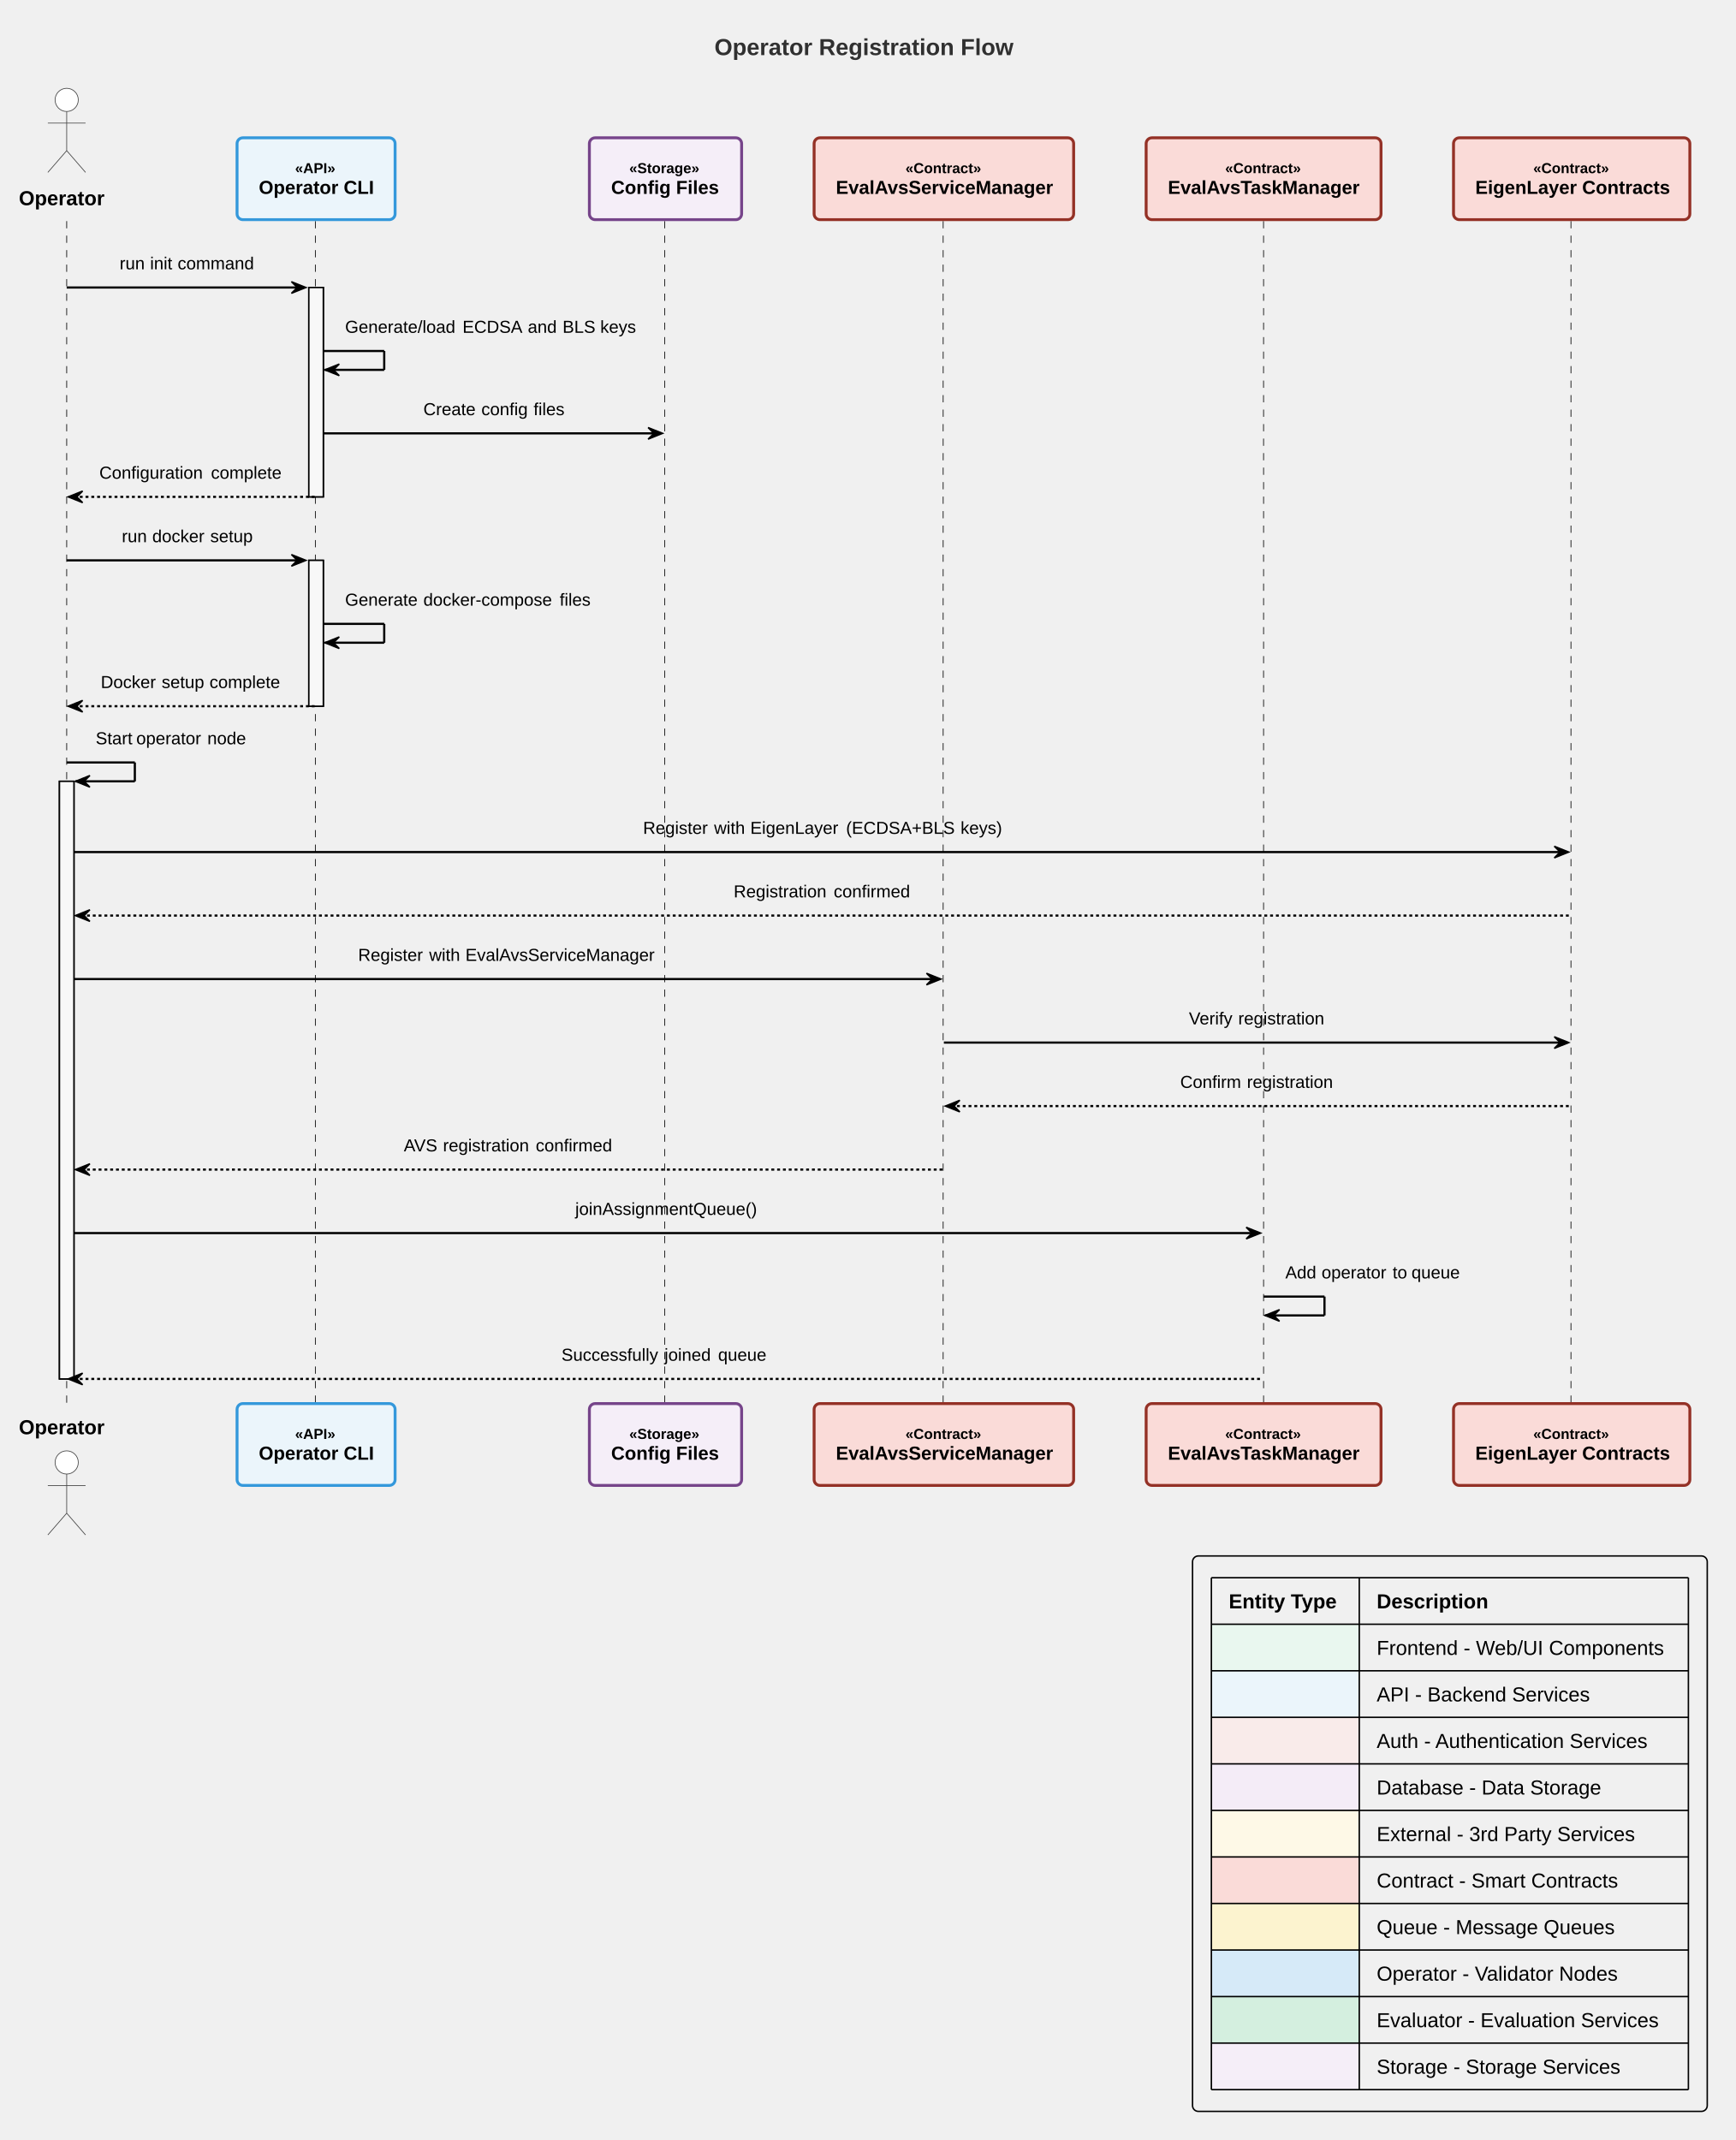
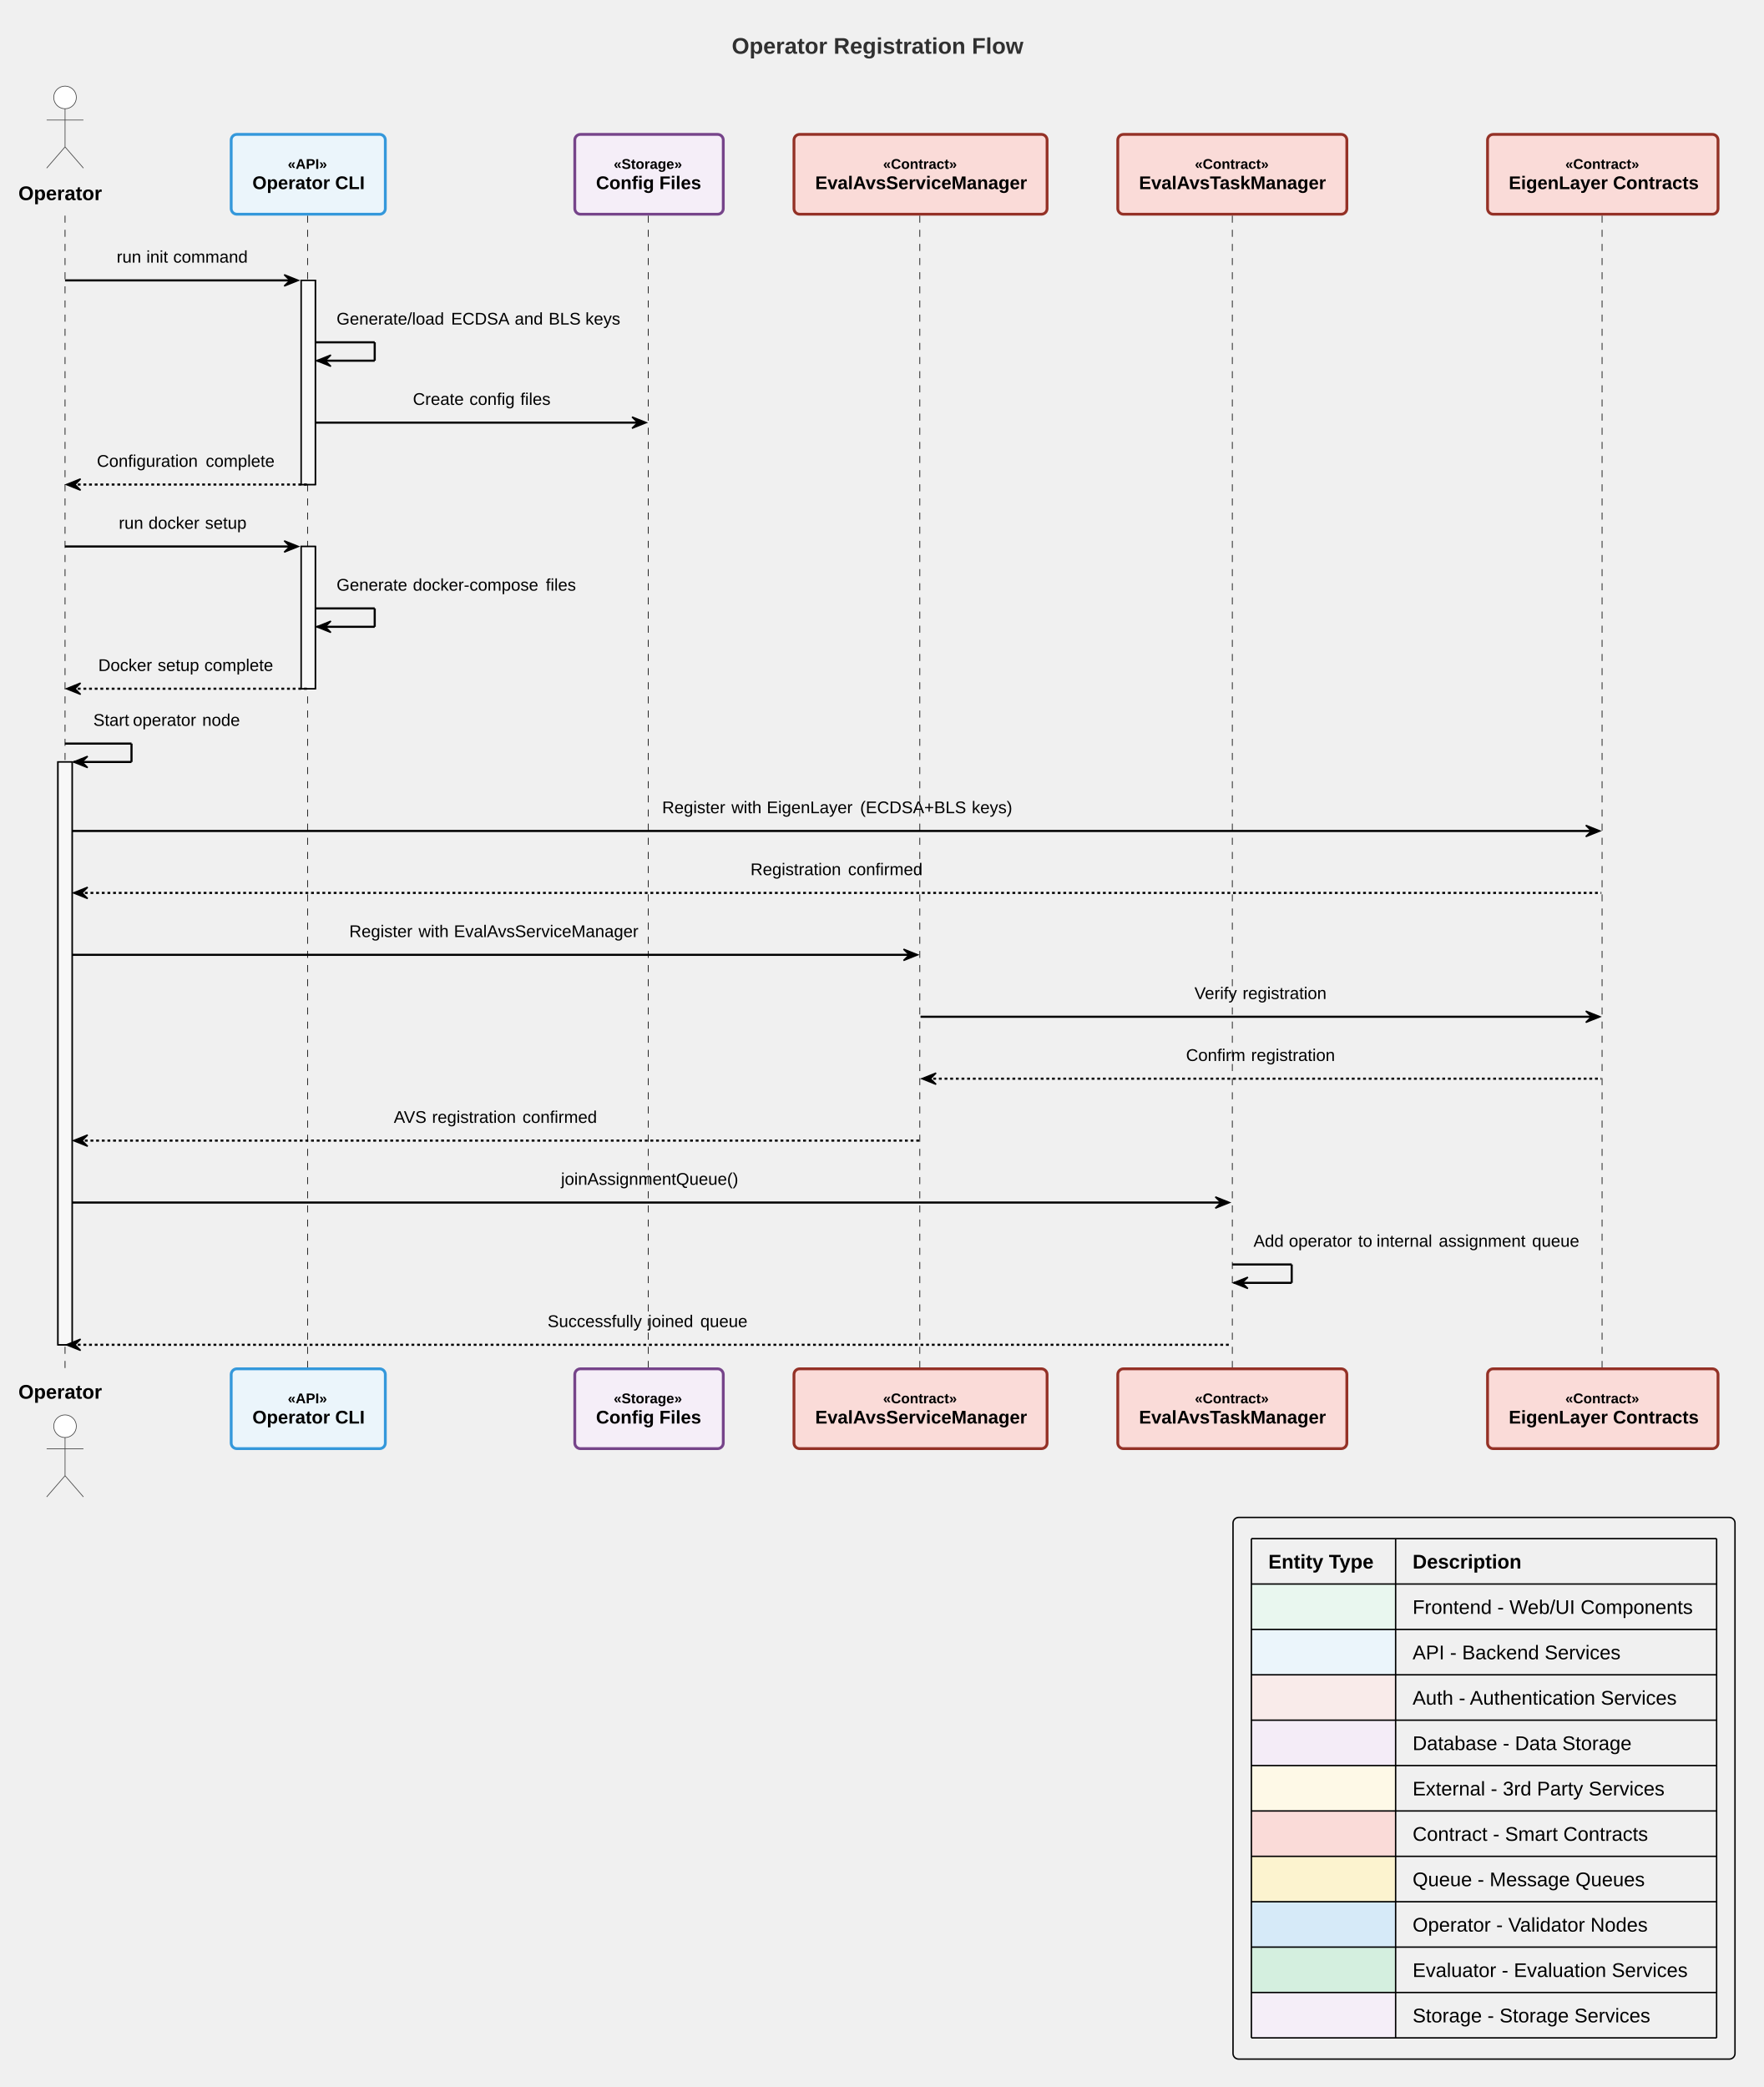
- <svg xmlns="http://www.w3.org/2000/svg" contentStyleType="text/css" height="1476px" preserveAspectRatio="none" style="width:1197px;height:1476px;background:#FFFFFF;" version="1.1" viewBox="0 0 1197 1476" width="1197px" zoomAndPan="magnify">
+ <svg xmlns="http://www.w3.org/2000/svg" contentStyleType="text/css" height="1476px" preserveAspectRatio="none" style="width:1247px;height:1476px;background:#FFFFFF;" version="1.1" viewBox="0 0 1247 1476" width="1247px" zoomAndPan="magnify">
  <defs />
  <g>
-     <text fill="#303030" font-family="Arial" font-size="16" font-weight="bold" lengthAdjust="spacing" textLength="204" x="492.75" y="38.008">Operator Registration Flow</text>
+     <text fill="#303030" font-family="Arial" font-size="16" font-weight="bold" lengthAdjust="spacing" textLength="204" x="517.5" y="38.008">Operator Registration Flow</text>
    <rect fill="#F8F8F8" height="412.19" style="stroke:#000000;stroke-width:1.0;" width="10" x="41" y="538.888" />
    <rect fill="#F8F8F8" height="144.397" style="stroke:#000000;stroke-width:1.0;" width="10" x="213" y="198.296" />
    <rect fill="#F8F8F8" height="100.598" style="stroke:#000000;stroke-width:1.0;" width="10" x="213" y="386.491" />
    <line style="stroke:#000000;stroke-width:0.5;stroke-dasharray:5.0,5.0;" x1="46" x2="46" y1="152.497" y2="969.077" />
    <line style="stroke:#000000;stroke-width:0.5;stroke-dasharray:5.0,5.0;" x1="217.5" x2="217.5" y1="152.497" y2="969.077" />
    <line style="stroke:#000000;stroke-width:0.5;stroke-dasharray:5.0,5.0;" x1="458.5" x2="458.5" y1="152.497" y2="969.077" />
    <line style="stroke:#000000;stroke-width:0.5;stroke-dasharray:5.0,5.0;" x1="650.5" x2="650.5" y1="152.497" y2="969.077" />
    <line style="stroke:#000000;stroke-width:0.5;stroke-dasharray:5.0,5.0;" x1="871.5" x2="871.5" y1="152.497" y2="969.077" />
-     <line style="stroke:#000000;stroke-width:0.5;stroke-dasharray:5.0,5.0;" x1="1083.5" x2="1083.5" y1="152.497" y2="969.077" />
+     <line style="stroke:#000000;stroke-width:0.5;stroke-dasharray:5.0,5.0;" x1="1133" x2="1133" y1="152.497" y2="969.077" />
    <text fill="#000000" font-family="Arial" font-size="14" font-weight="bold" lengthAdjust="spacing" textLength="60" x="13" y="141.53">Operator</text>
    <ellipse cx="46" cy="68.898" fill="#FFFFFF" rx="8" ry="8" style="stroke:#454545;stroke-width:0.5;" />
    <path d="M46,76.898 L46,103.898 M33,84.898 L59,84.898 M46,103.898 L33,118.898 M46,103.898 L59,118.898 " fill="none" style="stroke:#454545;stroke-width:0.5;" />
    <text fill="#000000" font-family="Arial" font-size="14" font-weight="bold" lengthAdjust="spacing" textLength="60" x="13" y="989.209">Operator</text>
    <ellipse cx="46" cy="1008.676" fill="#FFFFFF" rx="8" ry="8" style="stroke:#454545;stroke-width:0.5;" />
    <path d="M46,1016.676 L46,1043.676 M33,1024.676 L59,1024.676 M46,1043.676 L33,1058.676 M46,1043.676 L59,1058.676 " fill="none" style="stroke:#454545;stroke-width:0.5;" />
    <rect fill="#EBF5FB" height="56.448" rx="4" ry="4" style="stroke:#3498DB;stroke-width:2.0;" width="109" x="163.5" y="95.049" />
    <text fill="#000000" font-family="Arial" font-size="10" font-weight="bold" lengthAdjust="spacing" textLength="29" x="203.5" y="119.429">«API»</text>
    <text fill="#000000" font-family="Arial" font-size="13" font-weight="bold" lengthAdjust="spacing" textLength="79" x="178.5" y="133.742">Operator CLI</text>
    <rect fill="#EBF5FB" height="56.448" rx="4" ry="4" style="stroke:#3498DB;stroke-width:2.0;" width="109" x="163.5" y="968.077" />
    <text fill="#000000" font-family="Arial" font-size="10" font-weight="bold" lengthAdjust="spacing" textLength="29" x="203.5" y="992.457">«API»</text>
    <text fill="#000000" font-family="Arial" font-size="13" font-weight="bold" lengthAdjust="spacing" textLength="79" x="178.5" y="1006.77">Operator CLI</text>
    <rect fill="#F5EEF8" height="56.448" rx="4" ry="4" style="stroke:#76448A;stroke-width:2.0;" width="105" x="406.5" y="95.049" />
    <text fill="#000000" font-family="Arial" font-size="10" font-weight="bold" lengthAdjust="spacing" textLength="50" x="434" y="119.429">«Storage»</text>
    <text fill="#000000" font-family="Arial" font-size="13" font-weight="bold" lengthAdjust="spacing" textLength="75" x="421.5" y="133.742">Config Files</text>
    <rect fill="#F5EEF8" height="56.448" rx="4" ry="4" style="stroke:#76448A;stroke-width:2.0;" width="105" x="406.5" y="968.077" />
    <text fill="#000000" font-family="Arial" font-size="10" font-weight="bold" lengthAdjust="spacing" textLength="50" x="434" y="992.457">«Storage»</text>
    <text fill="#000000" font-family="Arial" font-size="13" font-weight="bold" lengthAdjust="spacing" textLength="75" x="421.5" y="1006.77">Config Files</text>
    <rect fill="#FADBD8" height="56.448" rx="4" ry="4" style="stroke:#943126;stroke-width:2.0;" width="179" x="561.5" y="95.049" />
    <text fill="#000000" font-family="Arial" font-size="10" font-weight="bold" lengthAdjust="spacing" textLength="53" x="624.5" y="119.429">«Contract»</text>
    <text fill="#000000" font-family="Arial" font-size="13" font-weight="bold" lengthAdjust="spacing" textLength="149" x="576.5" y="133.742">EvalAvsServiceManager</text>
    <rect fill="#FADBD8" height="56.448" rx="4" ry="4" style="stroke:#943126;stroke-width:2.0;" width="179" x="561.5" y="968.077" />
    <text fill="#000000" font-family="Arial" font-size="10" font-weight="bold" lengthAdjust="spacing" textLength="53" x="624.5" y="992.457">«Contract»</text>
    <text fill="#000000" font-family="Arial" font-size="13" font-weight="bold" lengthAdjust="spacing" textLength="149" x="576.5" y="1006.77">EvalAvsServiceManager</text>
    <rect fill="#FADBD8" height="56.448" rx="4" ry="4" style="stroke:#943126;stroke-width:2.0;" width="162" x="790.5" y="95.049" />
    <text fill="#000000" font-family="Arial" font-size="10" font-weight="bold" lengthAdjust="spacing" textLength="53" x="845" y="119.429">«Contract»</text>
    <text fill="#000000" font-family="Arial" font-size="13" font-weight="bold" lengthAdjust="spacing" textLength="132" x="805.5" y="133.742">EvalAvsTaskManager</text>
    <rect fill="#FADBD8" height="56.448" rx="4" ry="4" style="stroke:#943126;stroke-width:2.0;" width="162" x="790.5" y="968.077" />
    <text fill="#000000" font-family="Arial" font-size="10" font-weight="bold" lengthAdjust="spacing" textLength="53" x="845" y="992.457">«Contract»</text>
    <text fill="#000000" font-family="Arial" font-size="13" font-weight="bold" lengthAdjust="spacing" textLength="132" x="805.5" y="1006.77">EvalAvsTaskManager</text>
-     <rect fill="#FADBD8" height="56.448" rx="4" ry="4" style="stroke:#943126;stroke-width:2.0;" width="163" x="1002.5" y="95.049" />
-     <text fill="#000000" font-family="Arial" font-size="10" font-weight="bold" lengthAdjust="spacing" textLength="53" x="1057.5" y="119.429">«Contract»</text>
-     <text fill="#000000" font-family="Arial" font-size="13" font-weight="bold" lengthAdjust="spacing" textLength="133" x="1017.5" y="133.742">EigenLayer Contracts</text>
-     <rect fill="#FADBD8" height="56.448" rx="4" ry="4" style="stroke:#943126;stroke-width:2.0;" width="163" x="1002.5" y="968.077" />
-     <text fill="#000000" font-family="Arial" font-size="10" font-weight="bold" lengthAdjust="spacing" textLength="53" x="1057.5" y="992.457">«Contract»</text>
-     <text fill="#000000" font-family="Arial" font-size="13" font-weight="bold" lengthAdjust="spacing" textLength="133" x="1017.5" y="1006.77">EigenLayer Contracts</text>
+     <rect fill="#FADBD8" height="56.448" rx="4" ry="4" style="stroke:#943126;stroke-width:2.0;" width="163" x="1052" y="95.049" />
+     <text fill="#000000" font-family="Arial" font-size="10" font-weight="bold" lengthAdjust="spacing" textLength="53" x="1107" y="119.429">«Contract»</text>
+     <text fill="#000000" font-family="Arial" font-size="13" font-weight="bold" lengthAdjust="spacing" textLength="133" x="1067" y="133.742">EigenLayer Contracts</text>
+     <rect fill="#FADBD8" height="56.448" rx="4" ry="4" style="stroke:#943126;stroke-width:2.0;" width="163" x="1052" y="968.077" />
+     <text fill="#000000" font-family="Arial" font-size="10" font-weight="bold" lengthAdjust="spacing" textLength="53" x="1107" y="992.457">«Contract»</text>
+     <text fill="#000000" font-family="Arial" font-size="13" font-weight="bold" lengthAdjust="spacing" textLength="133" x="1067" y="1006.77">EigenLayer Contracts</text>
    <rect fill="#F8F8F8" height="412.19" style="stroke:#000000;stroke-width:1.0;" width="10" x="41" y="538.888" />
    <rect fill="#F8F8F8" height="144.397" style="stroke:#000000;stroke-width:1.0;" width="10" x="213" y="198.296" />
    <rect fill="#F8F8F8" height="100.598" style="stroke:#000000;stroke-width:1.0;" width="10" x="213" y="386.491" />
    <polygon fill="#000000" points="201,194.296,211,198.296,201,202.296,205,198.296" style="stroke:#000000;stroke-width:1.0;" />
    <line style="stroke:#000000;stroke-width:1.5;" x1="46" x2="207" y1="198.296" y2="198.296" />
    <text fill="#000000" font-family="Arial" font-size="12" lengthAdjust="spacing" textLength="18" x="82.5" y="185.753">run</text>
    <text fill="#000000" font-family="Arial" font-size="12" lengthAdjust="spacing" textLength="3" x="100.5" y="185.753"> </text>
    <text fill="#000000" font-family="Arial" font-size="12" lengthAdjust="spacing" textLength="16" x="103.5" y="185.753">init</text>
    <text fill="#000000" font-family="Arial" font-size="12" lengthAdjust="spacing" textLength="3" x="119.5" y="185.753"> </text>
    <text fill="#000000" font-family="Arial" font-size="12" lengthAdjust="spacing" textLength="54" x="122.5" y="185.753">command</text>
    <line style="stroke:#000000;stroke-width:1.5;" x1="223" x2="265" y1="242.095" y2="242.095" />
    <line style="stroke:#000000;stroke-width:1.5;" x1="265" x2="265" y1="242.095" y2="255.095" />
    <line style="stroke:#000000;stroke-width:1.5;" x1="224" x2="265" y1="255.095" y2="255.095" />
    <polygon fill="#000000" points="234,251.095,224,255.095,234,259.095,230,255.095" style="stroke:#000000;stroke-width:1.0;" />
    <text fill="#000000" font-family="Arial" font-size="12" lengthAdjust="spacing" textLength="78" x="238" y="229.552">Generate/load</text>
    <text fill="#000000" font-family="Arial" font-size="12" lengthAdjust="spacing" textLength="3" x="316" y="229.552"> </text>
    <text fill="#000000" font-family="Arial" font-size="12" lengthAdjust="spacing" textLength="42" x="319" y="229.552">ECDSA</text>
    <text fill="#000000" font-family="Arial" font-size="12" lengthAdjust="spacing" textLength="3" x="361" y="229.552"> </text>
    <text fill="#000000" font-family="Arial" font-size="12" lengthAdjust="spacing" textLength="21" x="364" y="229.552">and</text>
    <text fill="#000000" font-family="Arial" font-size="12" lengthAdjust="spacing" textLength="3" x="385" y="229.552"> </text>
    <text fill="#000000" font-family="Arial" font-size="12" lengthAdjust="spacing" textLength="23" x="388" y="229.552">BLS</text>
    <text fill="#000000" font-family="Arial" font-size="12" lengthAdjust="spacing" textLength="3" x="411" y="229.552"> </text>
    <text fill="#000000" font-family="Arial" font-size="12" lengthAdjust="spacing" textLength="25" x="414" y="229.552">keys</text>
    <polygon fill="#000000" points="447,294.894,457,298.894,447,302.894,451,298.894" style="stroke:#000000;stroke-width:1.0;" />
    <line style="stroke:#000000;stroke-width:1.5;" x1="223" x2="453" y1="298.894" y2="298.894" />
    <text fill="#000000" font-family="Arial" font-size="12" lengthAdjust="spacing" textLength="37" x="292" y="286.351">Create</text>
    <text fill="#000000" font-family="Arial" font-size="12" lengthAdjust="spacing" textLength="3" x="329" y="286.351"> </text>
    <text fill="#000000" font-family="Arial" font-size="12" lengthAdjust="spacing" textLength="33" x="332" y="286.351">config</text>
    <text fill="#000000" font-family="Arial" font-size="12" lengthAdjust="spacing" textLength="3" x="365" y="286.351"> </text>
    <text fill="#000000" font-family="Arial" font-size="12" lengthAdjust="spacing" textLength="22" x="368" y="286.351">files</text>
    <polygon fill="#000000" points="57,338.692,47,342.692,57,346.692,53,342.692" style="stroke:#000000;stroke-width:1.0;" />
    <line style="stroke:#000000;stroke-width:1.5;stroke-dasharray:2.0,2.0;" x1="51" x2="217" y1="342.692" y2="342.692" />
    <text fill="#000000" font-family="Arial" font-size="12" lengthAdjust="spacing" textLength="74" x="68.5" y="330.149">Configuration</text>
    <text fill="#000000" font-family="Arial" font-size="12" lengthAdjust="spacing" textLength="3" x="142.5" y="330.149"> </text>
    <text fill="#000000" font-family="Arial" font-size="12" lengthAdjust="spacing" textLength="50" x="145.5" y="330.149">complete</text>
    <polygon fill="#000000" points="201,382.491,211,386.491,201,390.491,205,386.491" style="stroke:#000000;stroke-width:1.0;" />
    <line style="stroke:#000000;stroke-width:1.5;" x1="46" x2="207" y1="386.491" y2="386.491" />
    <text fill="#000000" font-family="Arial" font-size="12" lengthAdjust="spacing" textLength="18" x="84" y="373.948">run</text>
    <text fill="#000000" font-family="Arial" font-size="12" lengthAdjust="spacing" textLength="3" x="102" y="373.948"> </text>
    <text fill="#000000" font-family="Arial" font-size="12" lengthAdjust="spacing" textLength="37" x="105" y="373.948">docker</text>
    <text fill="#000000" font-family="Arial" font-size="12" lengthAdjust="spacing" textLength="3" x="142" y="373.948"> </text>
    <text fill="#000000" font-family="Arial" font-size="12" lengthAdjust="spacing" textLength="30" x="145" y="373.948">setup</text>
    <line style="stroke:#000000;stroke-width:1.5;" x1="223" x2="265" y1="430.29" y2="430.29" />
    <line style="stroke:#000000;stroke-width:1.5;" x1="265" x2="265" y1="430.29" y2="443.29" />
    <line style="stroke:#000000;stroke-width:1.5;" x1="224" x2="265" y1="443.29" y2="443.29" />
    <polygon fill="#000000" points="234,439.29,224,443.29,234,447.29,230,443.29" style="stroke:#000000;stroke-width:1.0;" />
    <text fill="#000000" font-family="Arial" font-size="12" lengthAdjust="spacing" textLength="51" x="238" y="417.747">Generate</text>
    <text fill="#000000" font-family="Arial" font-size="12" lengthAdjust="spacing" textLength="3" x="289" y="417.747"> </text>
    <text fill="#000000" font-family="Arial" font-size="12" lengthAdjust="spacing" textLength="91" x="292" y="417.747">docker-compose</text>
    <text fill="#000000" font-family="Arial" font-size="12" lengthAdjust="spacing" textLength="3" x="383" y="417.747"> </text>
    <text fill="#000000" font-family="Arial" font-size="12" lengthAdjust="spacing" textLength="22" x="386" y="417.747">files</text>
    <polygon fill="#000000" points="57,483.089,47,487.089,57,491.089,53,487.089" style="stroke:#000000;stroke-width:1.0;" />
    <line style="stroke:#000000;stroke-width:1.5;stroke-dasharray:2.0,2.0;" x1="51" x2="217" y1="487.089" y2="487.089" />
    <text fill="#000000" font-family="Arial" font-size="12" lengthAdjust="spacing" textLength="39" x="69.5" y="474.546">Docker</text>
    <text fill="#000000" font-family="Arial" font-size="12" lengthAdjust="spacing" textLength="3" x="108.5" y="474.546"> </text>
    <text fill="#000000" font-family="Arial" font-size="12" lengthAdjust="spacing" textLength="30" x="111.5" y="474.546">setup</text>
    <text fill="#000000" font-family="Arial" font-size="12" lengthAdjust="spacing" textLength="3" x="141.5" y="474.546"> </text>
    <text fill="#000000" font-family="Arial" font-size="12" lengthAdjust="spacing" textLength="50" x="144.5" y="474.546">complete</text>
    <line style="stroke:#000000;stroke-width:1.5;" x1="46" x2="93" y1="525.888" y2="525.888" />
    <line style="stroke:#000000;stroke-width:1.5;" x1="93" x2="93" y1="525.888" y2="538.888" />
    <line style="stroke:#000000;stroke-width:1.5;" x1="52" x2="93" y1="538.888" y2="538.888" />
    <polygon fill="#000000" points="62,534.888,52,538.888,62,542.888,58,538.888" style="stroke:#000000;stroke-width:1.0;" />
    <text fill="#000000" font-family="Arial" font-size="12" lengthAdjust="spacing" textLength="25" x="66" y="513.345">Start</text>
    <text fill="#000000" font-family="Arial" font-size="12" lengthAdjust="spacing" textLength="3" x="91" y="513.345"> </text>
    <text fill="#000000" font-family="Arial" font-size="12" lengthAdjust="spacing" textLength="46" x="94" y="513.345">operator</text>
    <text fill="#000000" font-family="Arial" font-size="12" lengthAdjust="spacing" textLength="3" x="140" y="513.345"> </text>
    <text fill="#000000" font-family="Arial" font-size="12" lengthAdjust="spacing" textLength="28" x="143" y="513.345">node</text>
-     <polygon fill="#000000" points="1072,583.687,1082,587.687,1072,591.687,1076,587.687" style="stroke:#000000;stroke-width:1.0;" />
-     <line style="stroke:#000000;stroke-width:1.5;" x1="51" x2="1078" y1="587.687" y2="587.687" />
-     <text fill="#000000" font-family="Arial" font-size="12" lengthAdjust="spacing" textLength="46" x="443.5" y="575.144">Register</text>
-     <text fill="#000000" font-family="Arial" font-size="12" lengthAdjust="spacing" textLength="3" x="489.5" y="575.144"> </text>
-     <text fill="#000000" font-family="Arial" font-size="12" lengthAdjust="spacing" textLength="22" x="492.5" y="575.144">with</text>
-     <text fill="#000000" font-family="Arial" font-size="12" lengthAdjust="spacing" textLength="3" x="514.5" y="575.144"> </text>
-     <text fill="#000000" font-family="Arial" font-size="12" lengthAdjust="spacing" textLength="63" x="517.5" y="575.144">EigenLayer</text>
-     <text fill="#000000" font-family="Arial" font-size="12" lengthAdjust="spacing" textLength="3" x="580.5" y="575.144"> </text>
-     <text fill="#000000" font-family="Arial" font-size="12" lengthAdjust="spacing" textLength="76" x="583.5" y="575.144">(ECDSA+BLS</text>
-     <text fill="#000000" font-family="Arial" font-size="12" lengthAdjust="spacing" textLength="3" x="659.5" y="575.144"> </text>
-     <text fill="#000000" font-family="Arial" font-size="12" lengthAdjust="spacing" textLength="29" x="662.5" y="575.144">keys)</text>
+     <polygon fill="#000000" points="1121.5,583.687,1131.5,587.687,1121.5,591.687,1125.5,587.687" style="stroke:#000000;stroke-width:1.0;" />
+     <line style="stroke:#000000;stroke-width:1.5;" x1="51" x2="1127.5" y1="587.687" y2="587.687" />
+     <text fill="#000000" font-family="Arial" font-size="12" lengthAdjust="spacing" textLength="46" x="468.25" y="575.144">Register</text>
+     <text fill="#000000" font-family="Arial" font-size="12" lengthAdjust="spacing" textLength="3" x="514.25" y="575.144"> </text>
+     <text fill="#000000" font-family="Arial" font-size="12" lengthAdjust="spacing" textLength="22" x="517.25" y="575.144">with</text>
+     <text fill="#000000" font-family="Arial" font-size="12" lengthAdjust="spacing" textLength="3" x="539.25" y="575.144"> </text>
+     <text fill="#000000" font-family="Arial" font-size="12" lengthAdjust="spacing" textLength="63" x="542.25" y="575.144">EigenLayer</text>
+     <text fill="#000000" font-family="Arial" font-size="12" lengthAdjust="spacing" textLength="3" x="605.25" y="575.144"> </text>
+     <text fill="#000000" font-family="Arial" font-size="12" lengthAdjust="spacing" textLength="76" x="608.25" y="575.144">(ECDSA+BLS</text>
+     <text fill="#000000" font-family="Arial" font-size="12" lengthAdjust="spacing" textLength="3" x="684.25" y="575.144"> </text>
+     <text fill="#000000" font-family="Arial" font-size="12" lengthAdjust="spacing" textLength="29" x="687.25" y="575.144">keys)</text>
    <polygon fill="#000000" points="62,627.485,52,631.485,62,635.485,58,631.485" style="stroke:#000000;stroke-width:1.0;" />
-     <line style="stroke:#000000;stroke-width:1.5;stroke-dasharray:2.0,2.0;" x1="56" x2="1083" y1="631.485" y2="631.485" />
-     <text fill="#000000" font-family="Arial" font-size="12" lengthAdjust="spacing" textLength="66" x="506" y="618.942">Registration</text>
-     <text fill="#000000" font-family="Arial" font-size="12" lengthAdjust="spacing" textLength="3" x="572" y="618.942"> </text>
-     <text fill="#000000" font-family="Arial" font-size="12" lengthAdjust="spacing" textLength="54" x="575" y="618.942">confirmed</text>
+     <line style="stroke:#000000;stroke-width:1.5;stroke-dasharray:2.0,2.0;" x1="56" x2="1132.5" y1="631.485" y2="631.485" />
+     <text fill="#000000" font-family="Arial" font-size="12" lengthAdjust="spacing" textLength="66" x="530.75" y="618.942">Registration</text>
+     <text fill="#000000" font-family="Arial" font-size="12" lengthAdjust="spacing" textLength="3" x="596.75" y="618.942"> </text>
+     <text fill="#000000" font-family="Arial" font-size="12" lengthAdjust="spacing" textLength="54" x="599.75" y="618.942">confirmed</text>
    <polygon fill="#000000" points="639,671.284,649,675.284,639,679.284,643,675.284" style="stroke:#000000;stroke-width:1.0;" />
    <line style="stroke:#000000;stroke-width:1.5;" x1="51" x2="645" y1="675.284" y2="675.284" />
    <text fill="#000000" font-family="Arial" font-size="12" lengthAdjust="spacing" textLength="46" x="247" y="662.741">Register</text>
    <text fill="#000000" font-family="Arial" font-size="12" lengthAdjust="spacing" textLength="3" x="293" y="662.741"> </text>
    <text fill="#000000" font-family="Arial" font-size="12" lengthAdjust="spacing" textLength="22" x="296" y="662.741">with</text>
    <text fill="#000000" font-family="Arial" font-size="12" lengthAdjust="spacing" textLength="3" x="318" y="662.741"> </text>
    <text fill="#000000" font-family="Arial" font-size="12" lengthAdjust="spacing" textLength="134" x="321" y="662.741">EvalAvsServiceManager</text>
-     <polygon fill="#000000" points="1072,715.083,1082,719.083,1072,723.083,1076,719.083" style="stroke:#000000;stroke-width:1.0;" />
-     <line style="stroke:#000000;stroke-width:1.5;" x1="651" x2="1078" y1="719.083" y2="719.083" />
-     <text fill="#000000" font-family="Arial" font-size="12" lengthAdjust="spacing" textLength="31" x="820" y="706.54">Verify</text>
-     <text fill="#000000" font-family="Arial" font-size="12" lengthAdjust="spacing" textLength="3" x="851" y="706.54"> </text>
-     <text fill="#000000" font-family="Arial" font-size="12" lengthAdjust="spacing" textLength="61" x="854" y="706.54">registration</text>
+     <polygon fill="#000000" points="1121.5,715.083,1131.5,719.083,1121.5,723.083,1125.5,719.083" style="stroke:#000000;stroke-width:1.0;" />
+     <line style="stroke:#000000;stroke-width:1.5;" x1="651" x2="1127.5" y1="719.083" y2="719.083" />
+     <text fill="#000000" font-family="Arial" font-size="12" lengthAdjust="spacing" textLength="31" x="844.75" y="706.54">Verify</text>
+     <text fill="#000000" font-family="Arial" font-size="12" lengthAdjust="spacing" textLength="3" x="875.75" y="706.54"> </text>
+     <text fill="#000000" font-family="Arial" font-size="12" lengthAdjust="spacing" textLength="61" x="878.75" y="706.54">registration</text>
    <polygon fill="#000000" points="662,758.882,652,762.882,662,766.882,658,762.882" style="stroke:#000000;stroke-width:1.0;" />
-     <line style="stroke:#000000;stroke-width:1.5;stroke-dasharray:2.0,2.0;" x1="656" x2="1083" y1="762.882" y2="762.882" />
-     <text fill="#000000" font-family="Arial" font-size="12" lengthAdjust="spacing" textLength="43" x="814" y="750.339">Confirm</text>
-     <text fill="#000000" font-family="Arial" font-size="12" lengthAdjust="spacing" textLength="3" x="857" y="750.339"> </text>
-     <text fill="#000000" font-family="Arial" font-size="12" lengthAdjust="spacing" textLength="61" x="860" y="750.339">registration</text>
+     <line style="stroke:#000000;stroke-width:1.5;stroke-dasharray:2.0,2.0;" x1="656" x2="1132.5" y1="762.882" y2="762.882" />
+     <text fill="#000000" font-family="Arial" font-size="12" lengthAdjust="spacing" textLength="43" x="838.75" y="750.339">Confirm</text>
+     <text fill="#000000" font-family="Arial" font-size="12" lengthAdjust="spacing" textLength="3" x="881.75" y="750.339"> </text>
+     <text fill="#000000" font-family="Arial" font-size="12" lengthAdjust="spacing" textLength="61" x="884.75" y="750.339">registration</text>
    <polygon fill="#000000" points="62,802.681,52,806.681,62,810.681,58,806.681" style="stroke:#000000;stroke-width:1.0;" />
    <line style="stroke:#000000;stroke-width:1.5;stroke-dasharray:2.0,2.0;" x1="56" x2="650" y1="806.681" y2="806.681" />
    <text fill="#000000" font-family="Arial" font-size="12" lengthAdjust="spacing" textLength="24" x="278.5" y="794.138">AVS</text>
    <text fill="#000000" font-family="Arial" font-size="12" lengthAdjust="spacing" textLength="3" x="302.5" y="794.138"> </text>
    <text fill="#000000" font-family="Arial" font-size="12" lengthAdjust="spacing" textLength="61" x="305.5" y="794.138">registration</text>
    <text fill="#000000" font-family="Arial" font-size="12" lengthAdjust="spacing" textLength="3" x="366.5" y="794.138"> </text>
    <text fill="#000000" font-family="Arial" font-size="12" lengthAdjust="spacing" textLength="54" x="369.5" y="794.138">confirmed</text>
    <polygon fill="#000000" points="859.5,846.48,869.5,850.48,859.5,854.48,863.5,850.48" style="stroke:#000000;stroke-width:1.0;" />
    <line style="stroke:#000000;stroke-width:1.5;" x1="51" x2="865.5" y1="850.48" y2="850.48" />
    <text fill="#000000" font-family="Arial" font-size="12" lengthAdjust="spacing" textLength="129" x="396.75" y="837.937">joinAssignmentQueue()</text>
    <line style="stroke:#000000;stroke-width:1.5;" x1="871.5" x2="913.5" y1="894.278" y2="894.278" />
    <line style="stroke:#000000;stroke-width:1.5;" x1="913.5" x2="913.5" y1="894.278" y2="907.278" />
    <line style="stroke:#000000;stroke-width:1.5;" x1="872.5" x2="913.5" y1="907.278" y2="907.278" />
    <polygon fill="#000000" points="882.5,903.278,872.5,907.278,882.5,911.278,878.5,907.278" style="stroke:#000000;stroke-width:1.0;" />
    <text fill="#000000" font-family="Arial" font-size="12" lengthAdjust="spacing" textLength="22" x="886.5" y="881.735">Add</text>
    <text fill="#000000" font-family="Arial" font-size="12" lengthAdjust="spacing" textLength="3" x="908.5" y="881.735"> </text>
    <text fill="#000000" font-family="Arial" font-size="12" lengthAdjust="spacing" textLength="46" x="911.5" y="881.735">operator</text>
    <text fill="#000000" font-family="Arial" font-size="12" lengthAdjust="spacing" textLength="3" x="957.5" y="881.735"> </text>
    <text fill="#000000" font-family="Arial" font-size="12" lengthAdjust="spacing" textLength="10" x="960.5" y="881.735">to</text>
    <text fill="#000000" font-family="Arial" font-size="12" lengthAdjust="spacing" textLength="3" x="970.5" y="881.735"> </text>
-     <text fill="#000000" font-family="Arial" font-size="12" lengthAdjust="spacing" textLength="35" x="973.5" y="881.735">queue</text>
+     <text fill="#000000" font-family="Arial" font-size="12" lengthAdjust="spacing" textLength="41" x="973.5" y="881.735">internal</text>
+     <text fill="#000000" font-family="Arial" font-size="12" lengthAdjust="spacing" textLength="3" x="1014.5" y="881.735"> </text>
+     <text fill="#000000" font-family="Arial" font-size="12" lengthAdjust="spacing" textLength="63" x="1017.5" y="881.735">assignment</text>
+     <text fill="#000000" font-family="Arial" font-size="12" lengthAdjust="spacing" textLength="3" x="1080.5" y="881.735"> </text>
+     <text fill="#000000" font-family="Arial" font-size="12" lengthAdjust="spacing" textLength="35" x="1083.5" y="881.735">queue</text>
    <polygon fill="#000000" points="57,947.077,47,951.077,57,955.077,53,951.077" style="stroke:#000000;stroke-width:1.0;" />
    <line style="stroke:#000000;stroke-width:1.5;stroke-dasharray:2.0,2.0;" x1="51" x2="870.5" y1="951.077" y2="951.077" />
    <text fill="#000000" font-family="Arial" font-size="12" lengthAdjust="spacing" textLength="68" x="387.25" y="938.534">Successfully</text>
    <text fill="#000000" font-family="Arial" font-size="12" lengthAdjust="spacing" textLength="3" x="455.25" y="938.534"> </text>
    <text fill="#000000" font-family="Arial" font-size="12" lengthAdjust="spacing" textLength="34" x="458.25" y="938.534">joined</text>
    <text fill="#000000" font-family="Arial" font-size="12" lengthAdjust="spacing" textLength="3" x="492.25" y="938.534"> </text>
    <text fill="#000000" font-family="Arial" font-size="12" lengthAdjust="spacing" textLength="35" x="495.25" y="938.534">queue</text>
-     <rect fill="none" height="383.085" id="_legend" rx="4" ry="4" style="stroke:#000000;stroke-width:1.0;" width="355" x="822.5" y="1073.176" />
-     <text fill="#000000" font-family="Arial" font-size="14" font-weight="bold" lengthAdjust="spacing" textLength="78" x="847.5" y="1109.308">Entity Type</text>
-     <text fill="#000000" font-family="Arial" font-size="14" font-weight="bold" lengthAdjust="spacing" textLength="79" x="949.5" y="1109.308">Description</text>
-     <rect fill="#E9F7EF" height="32.099" style="stroke:none;stroke-width:1.0;" width="102" x="835.5" y="1120.274" />
-     <text fill="#000000" font-family="Arial" font-size="14" lengthAdjust="spacing" textLength="4" x="843.5" y="1141.406"> </text>
-     <text fill="#000000" font-family="Arial" font-size="14" lengthAdjust="spacing" textLength="203" x="949.5" y="1141.406">Frontend - Web/UI Components</text>
-     <rect fill="#EBF5FB" height="32.099" style="stroke:none;stroke-width:1.0;" width="102" x="835.5" y="1152.373" />
-     <text fill="#000000" font-family="Arial" font-size="14" lengthAdjust="spacing" textLength="4" x="843.5" y="1173.505"> </text>
-     <text fill="#000000" font-family="Arial" font-size="14" lengthAdjust="spacing" textLength="148" x="949.5" y="1173.505">API - Backend Services</text>
-     <rect fill="#F9EBEA" height="32.099" style="stroke:none;stroke-width:1.0;" width="102" x="835.5" y="1184.472" />
-     <text fill="#000000" font-family="Arial" font-size="14" lengthAdjust="spacing" textLength="4" x="843.5" y="1205.603"> </text>
-     <text fill="#000000" font-family="Arial" font-size="14" lengthAdjust="spacing" textLength="190" x="949.5" y="1205.603">Auth - Authentication Services</text>
-     <rect fill="#F4ECF7" height="32.099" style="stroke:none;stroke-width:1.0;" width="102" x="835.5" y="1216.57" />
-     <text fill="#000000" font-family="Arial" font-size="14" lengthAdjust="spacing" textLength="4" x="843.5" y="1237.702"> </text>
-     <text fill="#000000" font-family="Arial" font-size="14" lengthAdjust="spacing" textLength="158" x="949.5" y="1237.702">Database - Data Storage</text>
-     <rect fill="#FEF9E7" height="32.099" style="stroke:none;stroke-width:1.0;" width="102" x="835.5" y="1248.669" />
-     <text fill="#000000" font-family="Arial" font-size="14" lengthAdjust="spacing" textLength="4" x="843.5" y="1269.801"> </text>
-     <text fill="#000000" font-family="Arial" font-size="14" lengthAdjust="spacing" textLength="181" x="949.5" y="1269.801">External - 3rd Party Services</text>
-     <rect fill="#FADBD8" height="32.099" style="stroke:none;stroke-width:1.0;" width="102" x="835.5" y="1280.768" />
-     <text fill="#000000" font-family="Arial" font-size="14" lengthAdjust="spacing" textLength="4" x="843.5" y="1301.899"> </text>
-     <text fill="#000000" font-family="Arial" font-size="14" lengthAdjust="spacing" textLength="170" x="949.5" y="1301.899">Contract - Smart Contracts</text>
-     <rect fill="#FCF3CF" height="32.099" style="stroke:none;stroke-width:1.0;" width="102" x="835.5" y="1312.866" />
-     <text fill="#000000" font-family="Arial" font-size="14" lengthAdjust="spacing" textLength="4" x="843.5" y="1333.998"> </text>
-     <text fill="#000000" font-family="Arial" font-size="14" lengthAdjust="spacing" textLength="168" x="949.5" y="1333.998">Queue - Message Queues</text>
-     <rect fill="#D6EAF8" height="32.099" style="stroke:none;stroke-width:1.0;" width="102" x="835.5" y="1344.965" />
-     <text fill="#000000" font-family="Arial" font-size="14" lengthAdjust="spacing" textLength="4" x="843.5" y="1366.097"> </text>
-     <text fill="#000000" font-family="Arial" font-size="14" lengthAdjust="spacing" textLength="171" x="949.5" y="1366.097">Operator - Validator Nodes</text>
-     <rect fill="#D4EFDF" height="32.099" style="stroke:none;stroke-width:1.0;" width="102" x="835.5" y="1377.063" />
-     <text fill="#000000" font-family="Arial" font-size="14" lengthAdjust="spacing" textLength="4" x="843.5" y="1398.195"> </text>
-     <text fill="#000000" font-family="Arial" font-size="14" lengthAdjust="spacing" textLength="197" x="949.5" y="1398.195">Evaluator - Evaluation Services</text>
-     <rect fill="#F5EEF8" height="32.099" style="stroke:none;stroke-width:1.0;" width="102" x="835.5" y="1409.162" />
-     <text fill="#000000" font-family="Arial" font-size="14" lengthAdjust="spacing" textLength="4" x="843.5" y="1430.294"> </text>
-     <text fill="#000000" font-family="Arial" font-size="14" lengthAdjust="spacing" textLength="171" x="949.5" y="1430.294">Storage - Storage Services</text>
-     <line style="stroke:#000000;stroke-width:1.0;" x1="835.5" x2="1164.5" y1="1088.176" y2="1088.176" />
-     <line style="stroke:#000000;stroke-width:1.0;" x1="835.5" x2="1164.5" y1="1120.274" y2="1120.274" />
-     <line style="stroke:#000000;stroke-width:1.0;" x1="835.5" x2="1164.5" y1="1152.373" y2="1152.373" />
-     <line style="stroke:#000000;stroke-width:1.0;" x1="835.5" x2="1164.5" y1="1184.472" y2="1184.472" />
-     <line style="stroke:#000000;stroke-width:1.0;" x1="835.5" x2="1164.5" y1="1216.57" y2="1216.57" />
-     <line style="stroke:#000000;stroke-width:1.0;" x1="835.5" x2="1164.5" y1="1248.669" y2="1248.669" />
-     <line style="stroke:#000000;stroke-width:1.0;" x1="835.5" x2="1164.5" y1="1280.768" y2="1280.768" />
-     <line style="stroke:#000000;stroke-width:1.0;" x1="835.5" x2="1164.5" y1="1312.866" y2="1312.866" />
-     <line style="stroke:#000000;stroke-width:1.0;" x1="835.5" x2="1164.5" y1="1344.965" y2="1344.965" />
-     <line style="stroke:#000000;stroke-width:1.0;" x1="835.5" x2="1164.5" y1="1377.063" y2="1377.063" />
-     <line style="stroke:#000000;stroke-width:1.0;" x1="835.5" x2="1164.5" y1="1409.162" y2="1409.162" />
-     <line style="stroke:#000000;stroke-width:1.0;" x1="835.5" x2="1164.5" y1="1441.261" y2="1441.261" />
-     <line style="stroke:#000000;stroke-width:1.0;" x1="835.5" x2="835.5" y1="1088.176" y2="1441.261" />
-     <line style="stroke:#000000;stroke-width:1.0;" x1="937.5" x2="937.5" y1="1088.176" y2="1441.261" />
-     <line style="stroke:#000000;stroke-width:1.0;" x1="1164.5" x2="1164.5" y1="1088.176" y2="1441.261" />
+     <rect fill="none" height="383.085" id="_legend" rx="4" ry="4" style="stroke:#000000;stroke-width:1.0;" width="355" x="872" y="1073.176" />
+     <text fill="#000000" font-family="Arial" font-size="14" font-weight="bold" lengthAdjust="spacing" textLength="78" x="897" y="1109.308">Entity Type</text>
+     <text fill="#000000" font-family="Arial" font-size="14" font-weight="bold" lengthAdjust="spacing" textLength="79" x="999" y="1109.308">Description</text>
+     <rect fill="#E9F7EF" height="32.099" style="stroke:none;stroke-width:1.0;" width="102" x="885" y="1120.274" />
+     <text fill="#000000" font-family="Arial" font-size="14" lengthAdjust="spacing" textLength="4" x="893" y="1141.406"> </text>
+     <text fill="#000000" font-family="Arial" font-size="14" lengthAdjust="spacing" textLength="203" x="999" y="1141.406">Frontend - Web/UI Components</text>
+     <rect fill="#EBF5FB" height="32.099" style="stroke:none;stroke-width:1.0;" width="102" x="885" y="1152.373" />
+     <text fill="#000000" font-family="Arial" font-size="14" lengthAdjust="spacing" textLength="4" x="893" y="1173.505"> </text>
+     <text fill="#000000" font-family="Arial" font-size="14" lengthAdjust="spacing" textLength="148" x="999" y="1173.505">API - Backend Services</text>
+     <rect fill="#F9EBEA" height="32.099" style="stroke:none;stroke-width:1.0;" width="102" x="885" y="1184.472" />
+     <text fill="#000000" font-family="Arial" font-size="14" lengthAdjust="spacing" textLength="4" x="893" y="1205.603"> </text>
+     <text fill="#000000" font-family="Arial" font-size="14" lengthAdjust="spacing" textLength="190" x="999" y="1205.603">Auth - Authentication Services</text>
+     <rect fill="#F4ECF7" height="32.099" style="stroke:none;stroke-width:1.0;" width="102" x="885" y="1216.57" />
+     <text fill="#000000" font-family="Arial" font-size="14" lengthAdjust="spacing" textLength="4" x="893" y="1237.702"> </text>
+     <text fill="#000000" font-family="Arial" font-size="14" lengthAdjust="spacing" textLength="158" x="999" y="1237.702">Database - Data Storage</text>
+     <rect fill="#FEF9E7" height="32.099" style="stroke:none;stroke-width:1.0;" width="102" x="885" y="1248.669" />
+     <text fill="#000000" font-family="Arial" font-size="14" lengthAdjust="spacing" textLength="4" x="893" y="1269.801"> </text>
+     <text fill="#000000" font-family="Arial" font-size="14" lengthAdjust="spacing" textLength="181" x="999" y="1269.801">External - 3rd Party Services</text>
+     <rect fill="#FADBD8" height="32.099" style="stroke:none;stroke-width:1.0;" width="102" x="885" y="1280.768" />
+     <text fill="#000000" font-family="Arial" font-size="14" lengthAdjust="spacing" textLength="4" x="893" y="1301.899"> </text>
+     <text fill="#000000" font-family="Arial" font-size="14" lengthAdjust="spacing" textLength="170" x="999" y="1301.899">Contract - Smart Contracts</text>
+     <rect fill="#FCF3CF" height="32.099" style="stroke:none;stroke-width:1.0;" width="102" x="885" y="1312.866" />
+     <text fill="#000000" font-family="Arial" font-size="14" lengthAdjust="spacing" textLength="4" x="893" y="1333.998"> </text>
+     <text fill="#000000" font-family="Arial" font-size="14" lengthAdjust="spacing" textLength="168" x="999" y="1333.998">Queue - Message Queues</text>
+     <rect fill="#D6EAF8" height="32.099" style="stroke:none;stroke-width:1.0;" width="102" x="885" y="1344.965" />
+     <text fill="#000000" font-family="Arial" font-size="14" lengthAdjust="spacing" textLength="4" x="893" y="1366.097"> </text>
+     <text fill="#000000" font-family="Arial" font-size="14" lengthAdjust="spacing" textLength="171" x="999" y="1366.097">Operator - Validator Nodes</text>
+     <rect fill="#D4EFDF" height="32.099" style="stroke:none;stroke-width:1.0;" width="102" x="885" y="1377.063" />
+     <text fill="#000000" font-family="Arial" font-size="14" lengthAdjust="spacing" textLength="4" x="893" y="1398.195"> </text>
+     <text fill="#000000" font-family="Arial" font-size="14" lengthAdjust="spacing" textLength="197" x="999" y="1398.195">Evaluator - Evaluation Services</text>
+     <rect fill="#F5EEF8" height="32.099" style="stroke:none;stroke-width:1.0;" width="102" x="885" y="1409.162" />
+     <text fill="#000000" font-family="Arial" font-size="14" lengthAdjust="spacing" textLength="4" x="893" y="1430.294"> </text>
+     <text fill="#000000" font-family="Arial" font-size="14" lengthAdjust="spacing" textLength="171" x="999" y="1430.294">Storage - Storage Services</text>
+     <line style="stroke:#000000;stroke-width:1.0;" x1="885" x2="1214" y1="1088.176" y2="1088.176" />
+     <line style="stroke:#000000;stroke-width:1.0;" x1="885" x2="1214" y1="1120.274" y2="1120.274" />
+     <line style="stroke:#000000;stroke-width:1.0;" x1="885" x2="1214" y1="1152.373" y2="1152.373" />
+     <line style="stroke:#000000;stroke-width:1.0;" x1="885" x2="1214" y1="1184.472" y2="1184.472" />
+     <line style="stroke:#000000;stroke-width:1.0;" x1="885" x2="1214" y1="1216.57" y2="1216.57" />
+     <line style="stroke:#000000;stroke-width:1.0;" x1="885" x2="1214" y1="1248.669" y2="1248.669" />
+     <line style="stroke:#000000;stroke-width:1.0;" x1="885" x2="1214" y1="1280.768" y2="1280.768" />
+     <line style="stroke:#000000;stroke-width:1.0;" x1="885" x2="1214" y1="1312.866" y2="1312.866" />
+     <line style="stroke:#000000;stroke-width:1.0;" x1="885" x2="1214" y1="1344.965" y2="1344.965" />
+     <line style="stroke:#000000;stroke-width:1.0;" x1="885" x2="1214" y1="1377.063" y2="1377.063" />
+     <line style="stroke:#000000;stroke-width:1.0;" x1="885" x2="1214" y1="1409.162" y2="1409.162" />
+     <line style="stroke:#000000;stroke-width:1.0;" x1="885" x2="1214" y1="1441.261" y2="1441.261" />
+     <line style="stroke:#000000;stroke-width:1.0;" x1="885" x2="885" y1="1088.176" y2="1441.261" />
+     <line style="stroke:#000000;stroke-width:1.0;" x1="987" x2="987" y1="1088.176" y2="1441.261" />
+     <line style="stroke:#000000;stroke-width:1.0;" x1="1214" x2="1214" y1="1088.176" y2="1441.261" />
  </g>
</svg>
